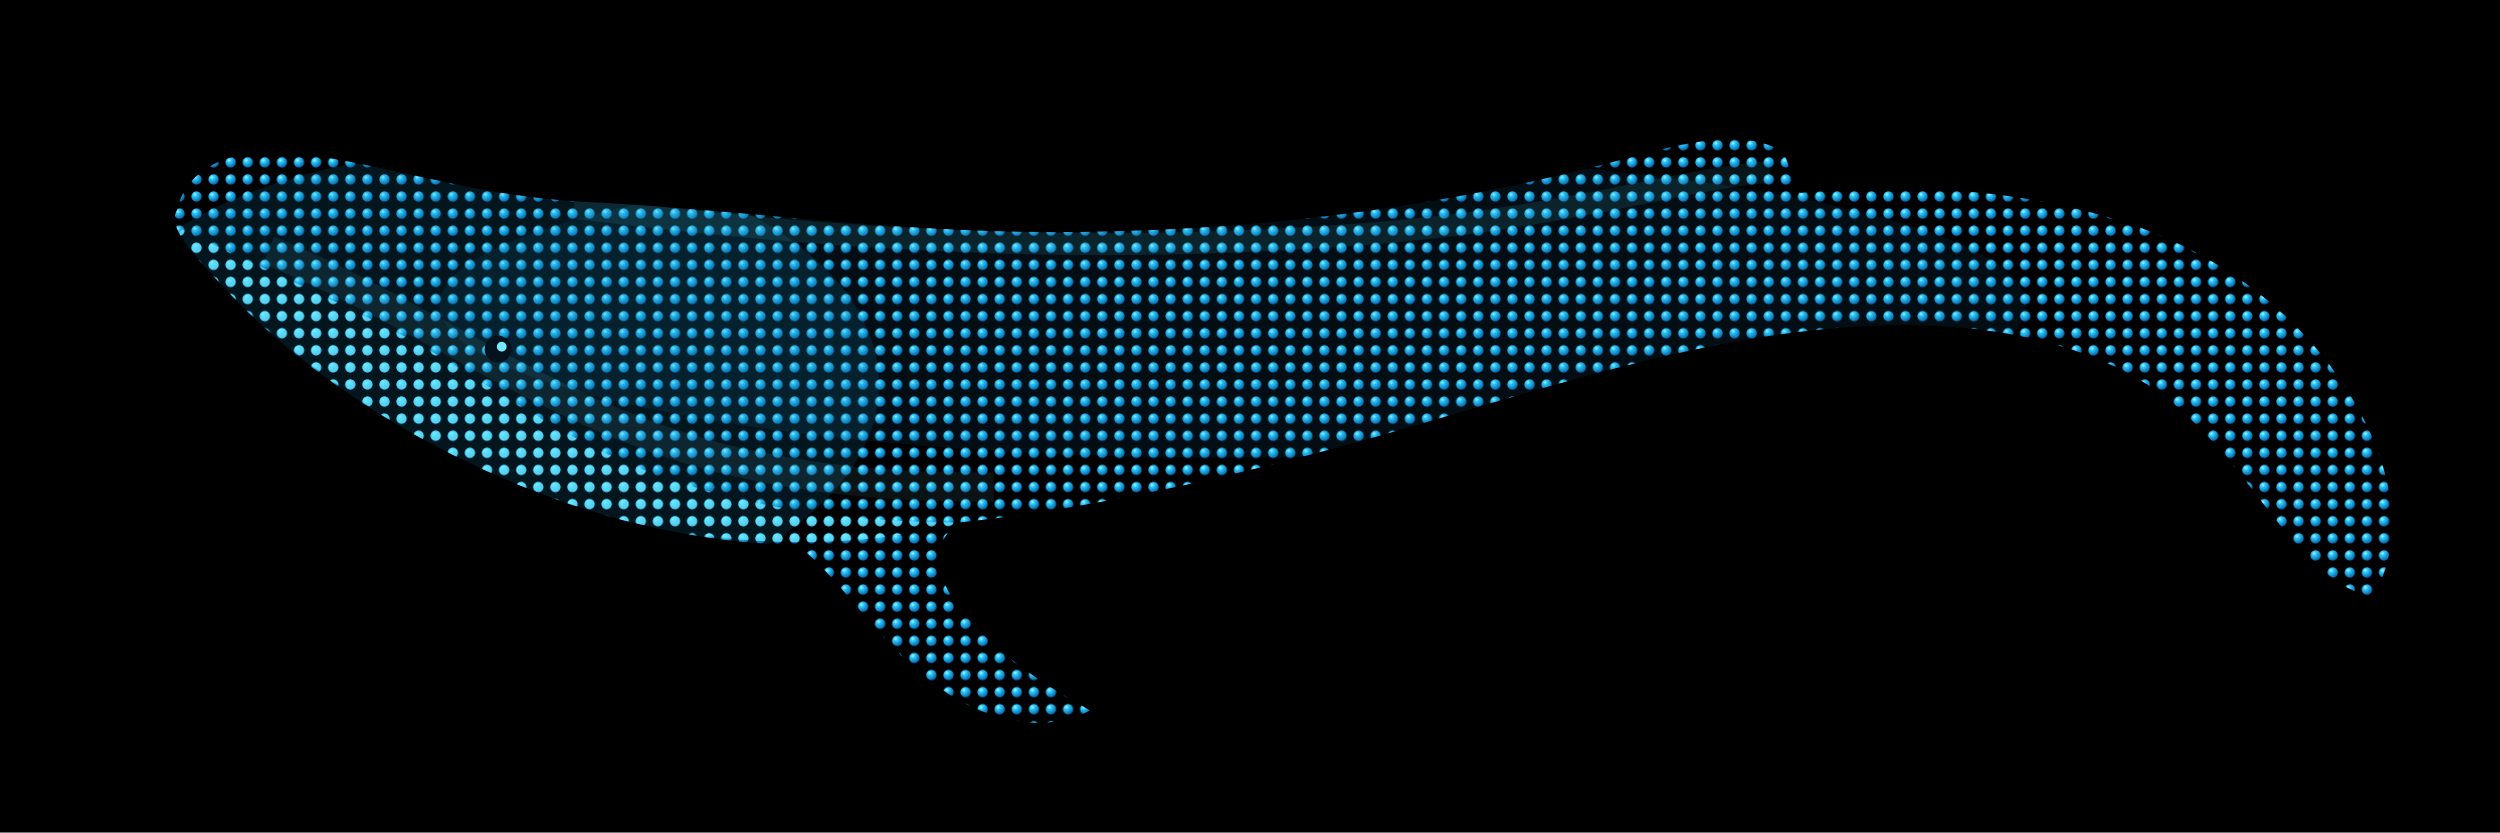
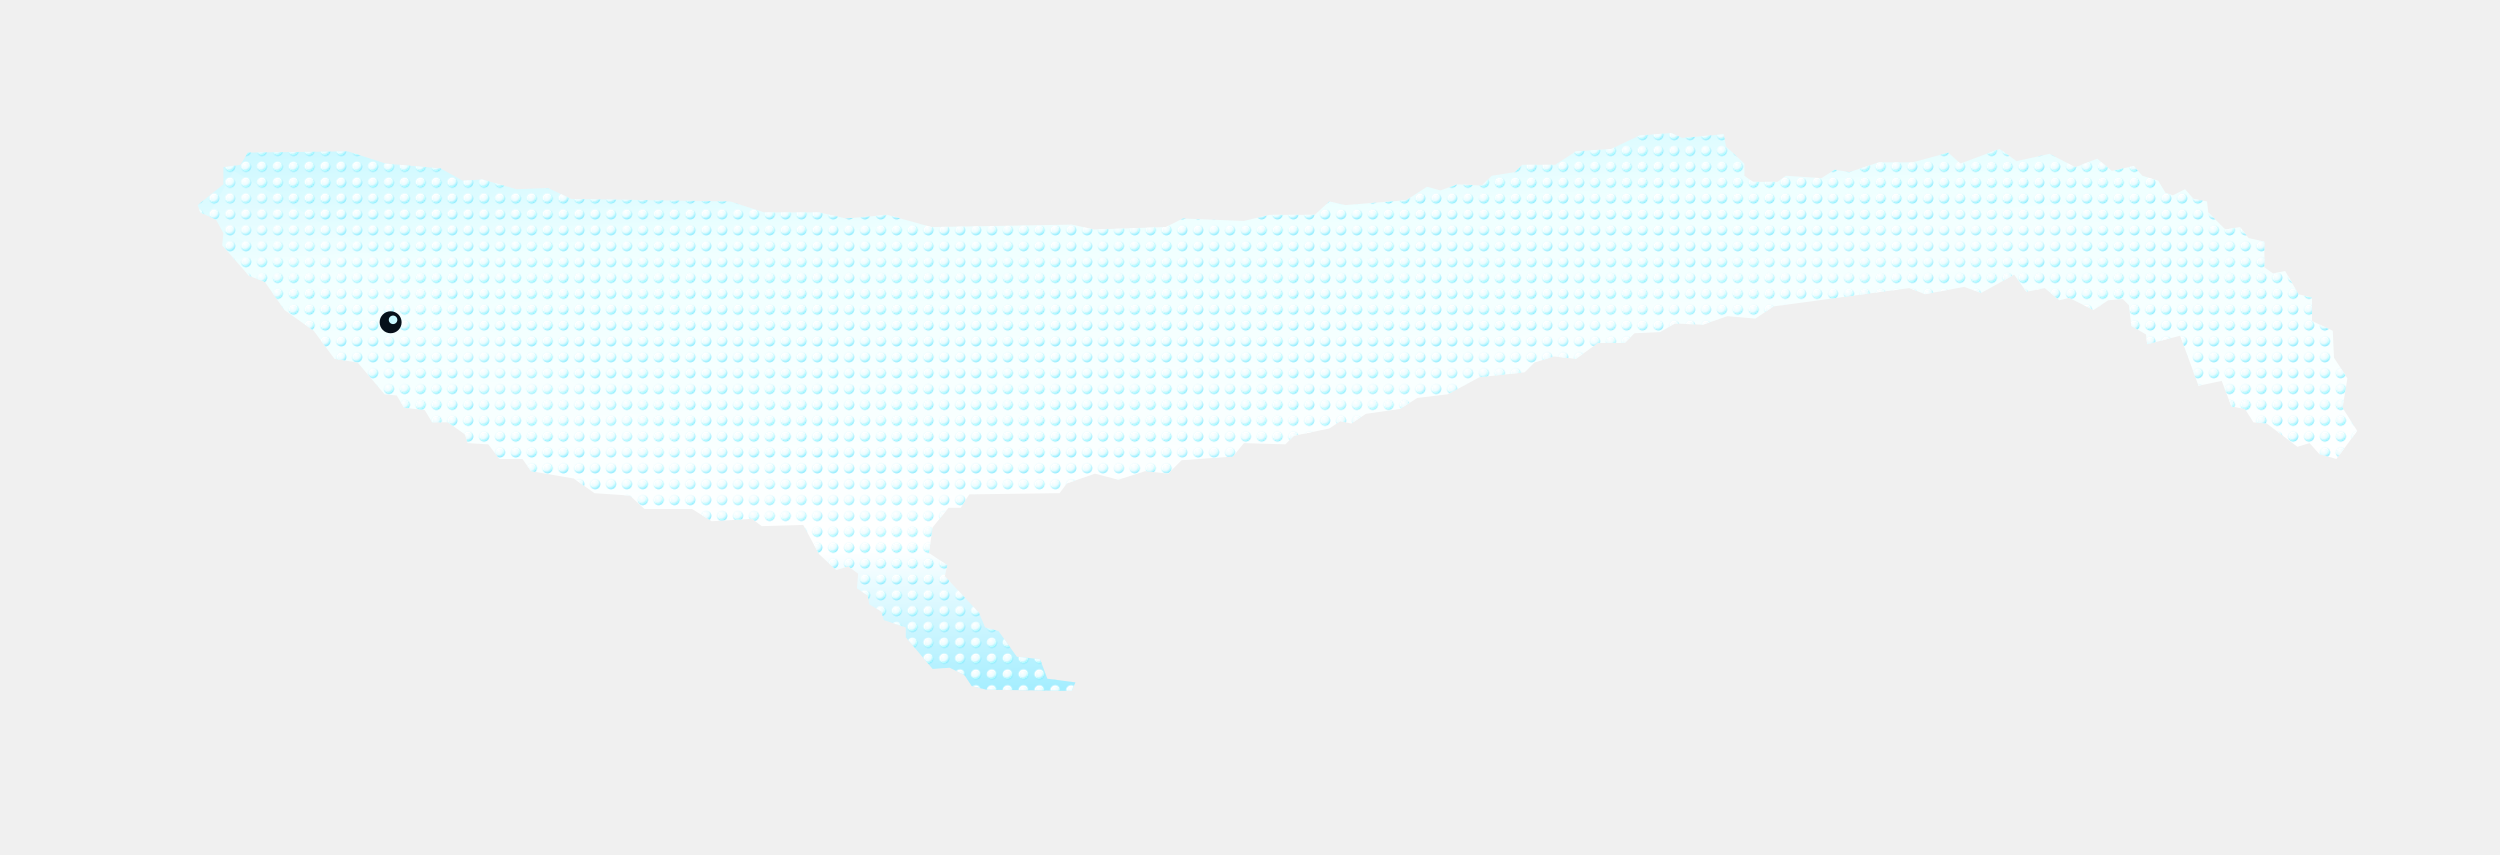
- <svg xmlns="http://www.w3.org/2000/svg" viewBox="0 0 2048 682" width="2048" height="682">
+ <svg xmlns="http://www.w3.org/2000/svg" viewBox="0 0 2048 700" width="2048" height="700">
  <defs>
-     <radialGradient id="dot" cx="35%" cy="30%" r="75%">
-       <stop offset="0" stop-color="#b9f5ff" />
-       <stop offset=".28" stop-color="#29caff" />
-       <stop offset="1" stop-color="#075b9f" />
+     <linearGradient id="body" x1="0" y1="0" x2="0.15" y2="1">
+       <stop offset="0" stop-color="#9ceeff" />
+       <stop offset=".32" stop-color="#efffff" />
+       <stop offset=".68" stop-color="#ffffff" />
+       <stop offset="1" stop-color="#55dfff" />
+     </linearGradient>
+     <radialGradient id="particle" cx="38%" cy="30%" r="75%">
+       <stop offset="0" stop-color="#ffffff" />
+       <stop offset=".55" stop-color="#e9fcff" />
+       <stop offset="1" stop-color="#7be8ff" />
    </radialGradient>
-     <pattern id="dots" width="14" height="14" patternUnits="userSpaceOnUse">
-       <circle cx="7" cy="7" r="4.25" fill="url(#dot)" />
-     </pattern>
-     <pattern id="brightDots" width="14" height="14" patternUnits="userSpaceOnUse">
-       <circle cx="7" cy="7" r="4.1" fill="#70eaff" />
+     <pattern id="halftone" width="13" height="13" patternUnits="userSpaceOnUse">
+       <circle cx="6.5" cy="6.5" r="4.25" fill="url(#particle)" />
    </pattern>
    <clipPath id="whale">
-       <path d="M145 172 C153 137 190 119 247 126 C329 137 394 163 493 166 C627 174 746 192 887 190 C1051 188 1195 166 1324 132 C1382 116 1425 106 1456 122 C1470 130 1462 148 1475 158 C1560 150 1651 154 1737 181 C1826 209 1895 267 1933 337 C1961 388 1971 447 1943 489 C1910 482 1881 448 1852 410 C1818 365 1786 328 1742 305 C1686 276 1613 263 1531 267 C1396 273 1260 320 1130 357 C1003 393 890 417 786 428 C757 449 767 478 797 511 C824 541 862 565 893 582 C856 602 805 591 765 560 C719 526 692 478 654 447 C565 444 485 424 408 390 C314 349 235 292 183 235 C156 206 137 186 145 172 Z" />
-     </clipPath>
-     <clipPath id="belly">
-       <path d="M150 188 C211 219 278 246 347 284 C409 320 471 367 550 393 C626 419 708 428 789 428 C681 455 566 447 462 412 C351 375 249 303 183 235 C158 207 140 190 150 188 Z" />
+       <path d="M 1931,353 1919,334 1923,310 1912,293 1911,271 1894,263 1894,244 1883,241 1872,222 1862,224 1855,219 1855,198 1842,195 1835,186 1823,188 1809,174 1808,165 1797,163 1790,155 1780,160 1774,158 1768,148 1755,144 1748,136 1730,140 1718,130 1700,137 1679,126 1652,132 1638,122 1606,134 1596,125 1567,133 1539,133 1515,141 1503,139 1492,146 1463,144 1456,149 1436,149 1429,144 1429,134 1414,120 1412,110 1378,113 1369,109 1343,111 1320,122 1291,124 1274,135 1247,135 1241,141 1222,144 1214,152 1194,151 1180,156 1169,153 1152,164 1102,168 1089,165 1077,176 1040,176 1019,181 969,179 955,186 896,188 878,184 763,186 727,176 693,179 671,174 626,174 598,165 468,163 449,154 423,155 395,147 379,148 361,138 316,134 285,124 203,125 197,135 183,137 183,151 162,168 164,174 177,180 183,191 182,201 204,226 217,231 233,254 257,271 274,294 293,297 315,323 325,324 331,334 348,336 354,346 367,346 381,356 383,363 400,364 409,376 428,376 435,386 470,392 487,404 516,406 528,417 567,417 583,427 616,425 624,431 658,430 671,454 685,467 695,464 703,470 702,482 711,488 712,495 722,501 724,508 742,514 742,522 764,548 778,547 790,553 796,562 808,565 878,566 881,559 858,556 852,540 833,538 818,517 807,514 802,502 774,472 776,463 761,453 764,432 777,416 787,416 794,405 868,404 874,396 897,388 916,393 938,386 957,388 968,377 1010,374 1019,363 1053,364 1060,357 1089,351 1098,345 1107,347 1119,339 1147,335 1161,326 1186,323 1212,309 1249,305 1257,297 1273,292 1291,294 1309,281 1331,281 1339,273 1360,272 1372,265 1395,266 1415,259 1438,261 1453,251 1564,236 1577,241 1609,235 1623,240 1650,225 1660,239 1675,236 1687,246 1695,244 1715,254 1727,246 1739,245 1744,250 1746,267 1758,274 1759,282 1786,275 1801,316 1820,312 1828,333 1839,335 1846,346 1857,347 1882,366 1892,363 1900,372 1914,376 Z" />
    </clipPath>
  </defs>
-   <rect width="2048" height="682" fill="#000" />
  <g clip-path="url(#whale)">
-     <rect width="2048" height="682" fill="url(#dots)" />
-     <ellipse cx="390" cy="315" rx="330" ry="190" fill="#168dc4" opacity=".15" />
-     <ellipse cx="1010" cy="250" rx="650" ry="125" fill="#168dc4" opacity=".10" />
-     <rect width="2048" height="682" fill="url(#brightDots)" clip-path="url(#belly)" opacity=".72" />
-     <path d="M220 205 C360 262 464 351 620 382 C694 397 752 399 814 399" fill="none" stroke="#8ceeff" stroke-width="24" opacity=".08" />
-     <path d="M470 170 C690 198 890 208 1100 193 C1280 181 1380 145 1450 141" fill="none" stroke="#5bdcff" stroke-width="18" opacity=".10" />
+     <rect width="2048" height="700" fill="url(#body)" />
+     <rect width="2048" height="700" fill="url(#halftone)" />
+     <path d="M180 160 C390 280 490 382 670 414 C810 440 960 397 1120 343 C1340 270 1510 196 1700 190" fill="none" stroke="#ffffff" stroke-width="46" opacity=".12" />
  </g>
-   <circle cx="408" cy="286" r="11" fill="#03121d" />
-   <circle cx="411" cy="284" r="4" fill="#75eaff" />
+   <circle cx="320" cy="264" r="9" fill="#06101a" />
+   <circle cx="322" cy="262" r="3.5" fill="#c9f8ff" />
</svg>
